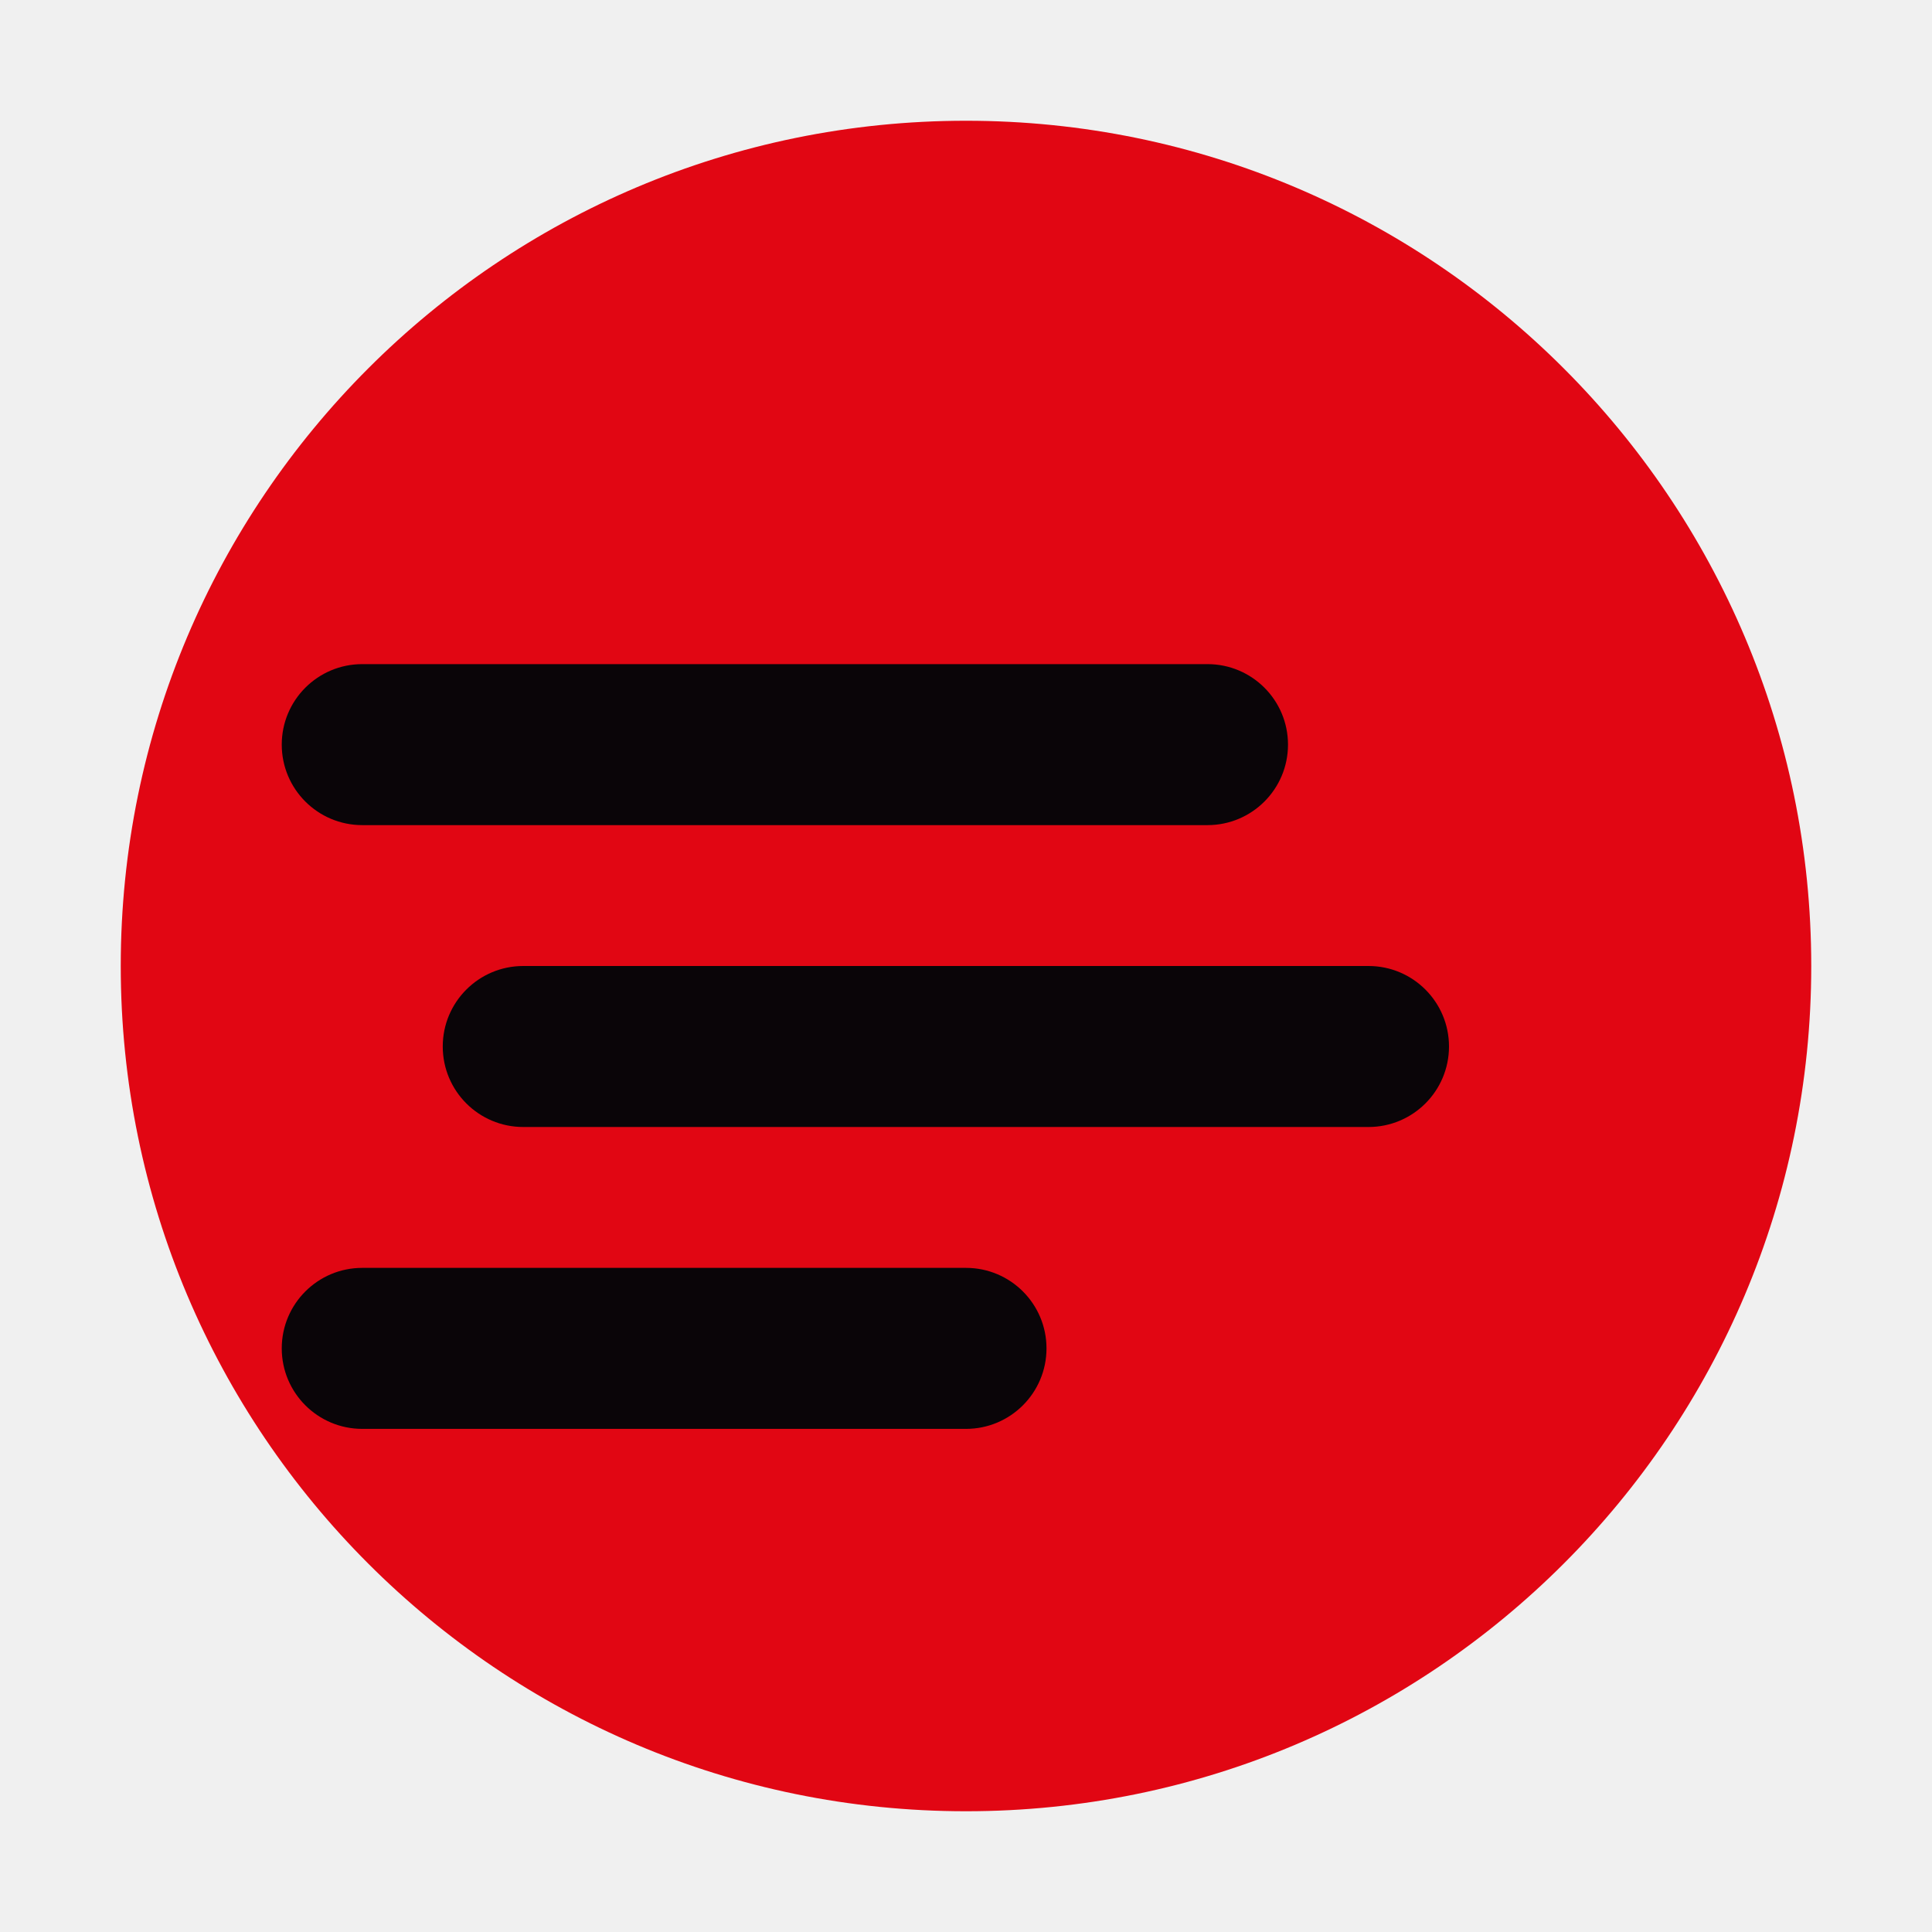
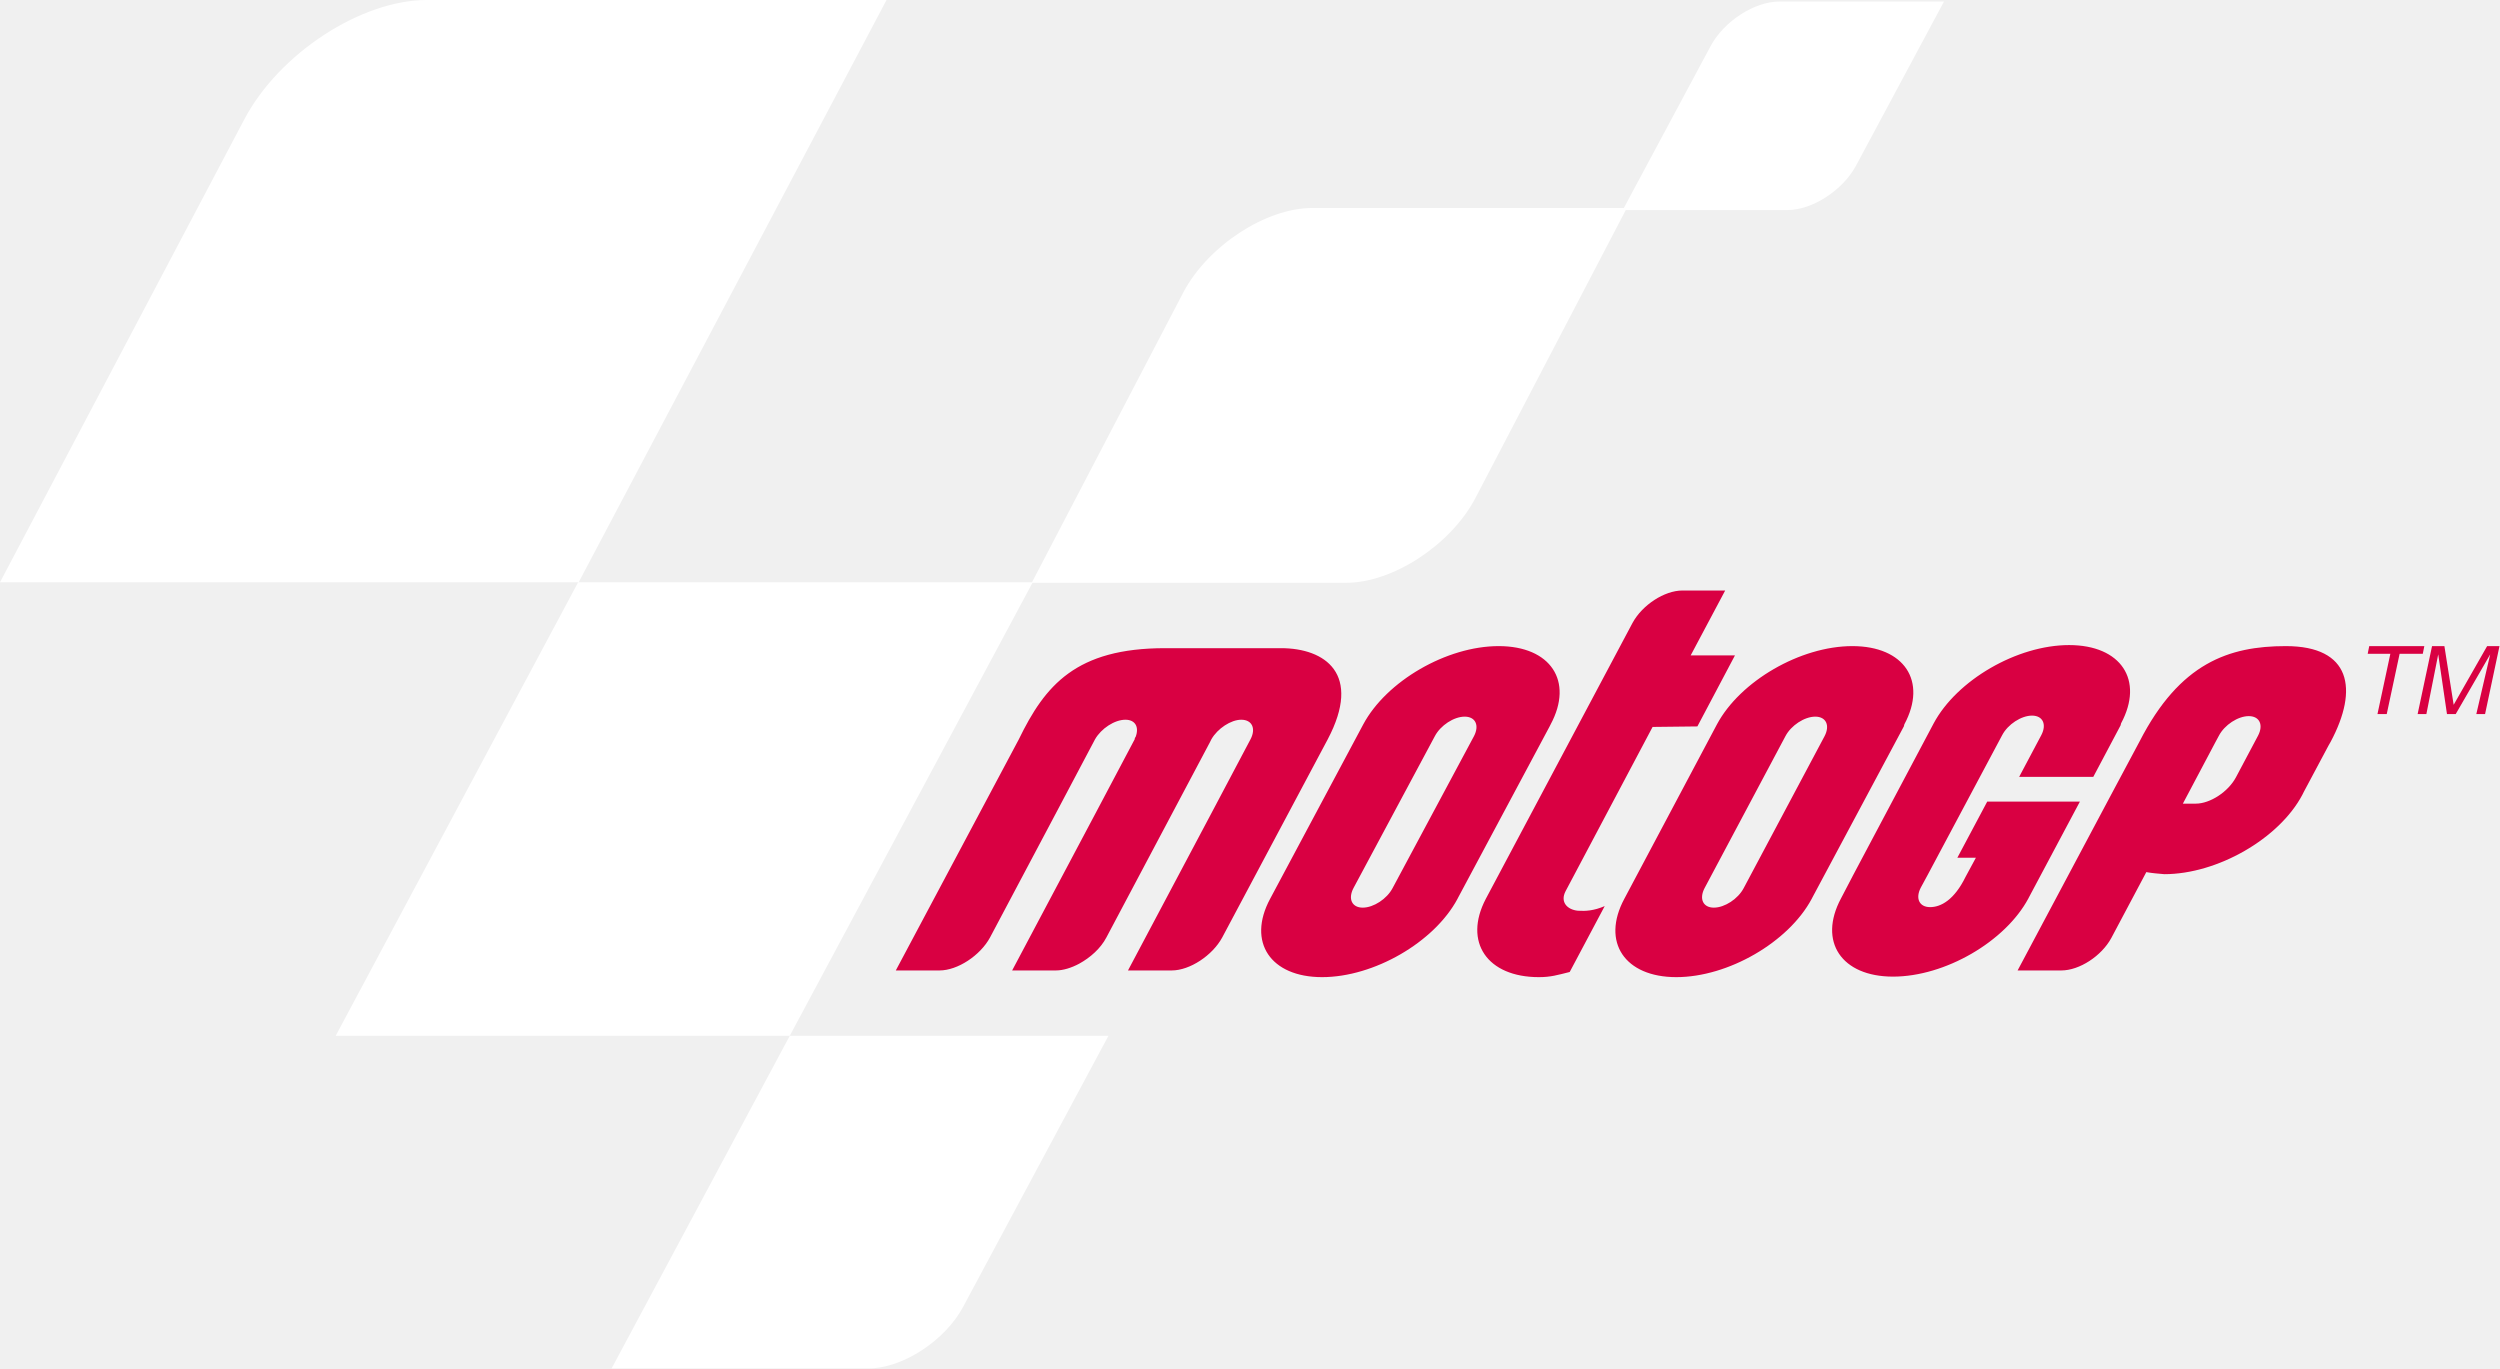
- <svg xmlns="http://www.w3.org/2000/svg" viewBox="0 0 48 48" width="48" height="48">
-   <circle cx="24" cy="24" r="21" fill="#e10613" />
-   <g fill="#0a0508">
-     <rect x="7" y="16.5" width="25" height="4" rx="2" />
-     <rect x="11" y="24" width="25" height="4" rx="2" />
-     <rect x="7" y="31.5" width="19" height="4" rx="2" />
+ <svg xmlns="http://www.w3.org/2000/svg" version="1.0" id="Capa_1" x="0px" y="0px" width="485.6px" height="265.8px" viewBox="0 0 485.6 265.8" style="enable-background:new 0 0 485.6 265.8;" xml:space="preserve">
+   <g>
+     <g>
+       <g>
+         <path style="fill:#D90042;" d="M470.6,127h-4.5l-2.5,11.7h-1.8l2.5-11.7h-4.4l0.3-1.5h10.7L470.6,127z" />
+         <path style="fill:#D90042;" d="M472.4,125.5h2.4l1.8,11.4h0l6.5-11.4h2.4l-2.8,13.2h-1.7l2.7-11.6h0l-6.7,11.6h-1.7l-1.7-11.6h0     l-2.3,11.6h-1.7L472.4,125.5z" />
+       </g>
+     </g>
+     <g>
+       <g>
+         <path style="fill:#ffffff;fill-rule:evenodd;clip-rule:evenodd;" d="M47.5,23.1C54.3,10.3,70.2,0,82.9,0h89.3l-59.8,113.1H0L47.5,23.1z" />
+         <path style="fill:#ffffff;fill-rule:evenodd;clip-rule:evenodd;" d="M229.9,56.7c4.8-9,16-16.3,25-16.3H316l-29.5,56.5c-4.8,9-16,16.3-25,16.3     h-61.1L229.9,56.7z" />
+         <path style="fill:#ffffff;fill-rule:evenodd;clip-rule:evenodd;" d="M332.3,8.9c2.6-4.8,8.5-8.6,13.3-8.6h32l-17.1,31.9     c-2.6,4.8-8.5,8.6-13.3,8.6h-32L332.3,8.9z" />
+         <polygon style="fill:#ffffff;fill-rule:evenodd;clip-rule:evenodd;" points="112.3,113.1 200.6,113.1 153.4,201.2 65.2,201.2    " />
+         <path style="fill:#ffffff;fill-rule:evenodd;clip-rule:evenodd;" d="M153.4,201.2h61.9l-28.2,52.6c-3.5,6.6-11.8,12-18.4,12h-49.9L153.4,201.2     z" />
+       </g>
+       <path style="fill:#D90042;" d="M321,141.2l-16.9,31.9c-1.1,2.1,0.3,3.6,2.4,3.8c1.5,0.1,3.1,0,5.2-0.9l-6.8,12.8    c-2.4,0.6-3.7,1-6,1c-10,0-14.7-6.8-10.3-15.2l28.5-53.6c1.9-3.5,6.2-6.3,9.7-6.3h8.3l-6.7,12.6h8.6l-7.3,13.8L321,141.2z     M235.3,143.6l-0.3,0.6l-7,13.2l-13.1,24.7c-1.1,2.1-3.1,3.9-5.3,5.1c-1.5,0.8-3.1,1.3-4.5,1.3h-8.5l16.5-31.1l7.3-13.8    c0-0.2,0.1-0.4,0.2-0.5c0.7-1.9-0.1-3.3-2-3.3c-2.1,0-4.7,1.7-5.9,3.8l-7.3,13.8l-13.1,24.7c-1.9,3.5-6.3,6.4-9.8,6.4H174    l23.9-44.9c5.1-10.5,11.1-17.7,28.4-17.7h22.5c8.6,0,15.8,5,9.1,17.7l-20.5,38.5c-1.9,3.5-6.3,6.4-9.8,6.4h-8.5l16.5-31.1    l7.3-13.8c1.1-2.1,0.3-3.8-1.8-3.8C239.1,139.8,236.5,141.5,235.3,143.6z M411.9,140.9l-5.3,10h-14.4l4.3-8.1    c1.1-2.1,0.3-3.8-1.8-3.8c-2.1,0-4.7,1.7-5.8,3.8l-14.5,27.2l-1.3,2.4c-1.1,2.1-0.3,3.8,1.8,3.8c2.1,0,4.7-1.4,6.9-5.9l2-3.7h-3.6    l5.8-10.9H404l-9.9,18.6l-0.1,0.2c-4.5,8.4-16.2,15.2-26.3,15.2c-10,0-14.6-6.8-10.1-15.2l2.4-4.6l15.6-29.4    c4.5-8.4,16.2-15.2,26.3-15.2c10.1,0,14.6,6.8,10.1,15.2L411.9,140.9z M331.1,172.5c-1.1,2.1-0.3,3.8,1.8,3.8    c2.1,0,4.7-1.7,5.8-3.8l15.7-29.5c1.1-2.1,0.3-3.8-1.8-3.8c-2.1,0-4.7,1.7-5.8,3.8L331.1,172.5z M369.8,141.1L352,174.4l-0.1,0.2    c-4.5,8.4-16.2,15.2-26.3,15.2c-10,0-14.6-6.8-10.1-15.2l18-33.9c4.5-8.4,16.2-15.2,26.3-15.2c10.1,0,14.6,6.8,10.1,15.2    L369.8,141.1z M262.9,172.5c-1.1,2.1-0.3,3.8,1.8,3.8c2.1,0,4.7-1.7,5.8-3.8l15.8-29.5c1.1-2.1,0.3-3.8-1.8-3.8    c-2.1,0-4.7,1.7-5.8,3.8L262.9,172.5z M301,141.1l-17.8,33.3l-0.1,0.2c-4.5,8.4-16.2,15.2-26.3,15.2c-10,0-14.6-6.8-10.1-15.2    l18.1-33.9c4.5-8.4,16.2-15.2,26.3-15.2c10.1,0,14.6,6.8,10.1,15.2L301,141.1z M431,142.9l-0.7,1.3l-6.3,11.9h2.5    c2.8,0,6.3-2.3,7.8-5.1l4.3-8.1c1.1-2.1,0.3-3.8-1.8-3.8C434.7,139.1,432.1,140.8,431,142.9z M416.9,169.4l-6.8,12.8    c-1.9,3.5-6.2,6.3-9.7,6.3h-8.5l18.2-34.2l5.5-10.3c7.8-15.2,17.3-18.5,28.4-18.5c12.6,0,14.2,8.3,8.7,18.6l-0.4,0.7l-4.8,9    l-0.3,0.6c-4.5,8.5-16.5,15.4-26.8,15.4C419.2,169.7,418,169.6,416.9,169.4z" />
+     </g>
  </g>
</svg>
